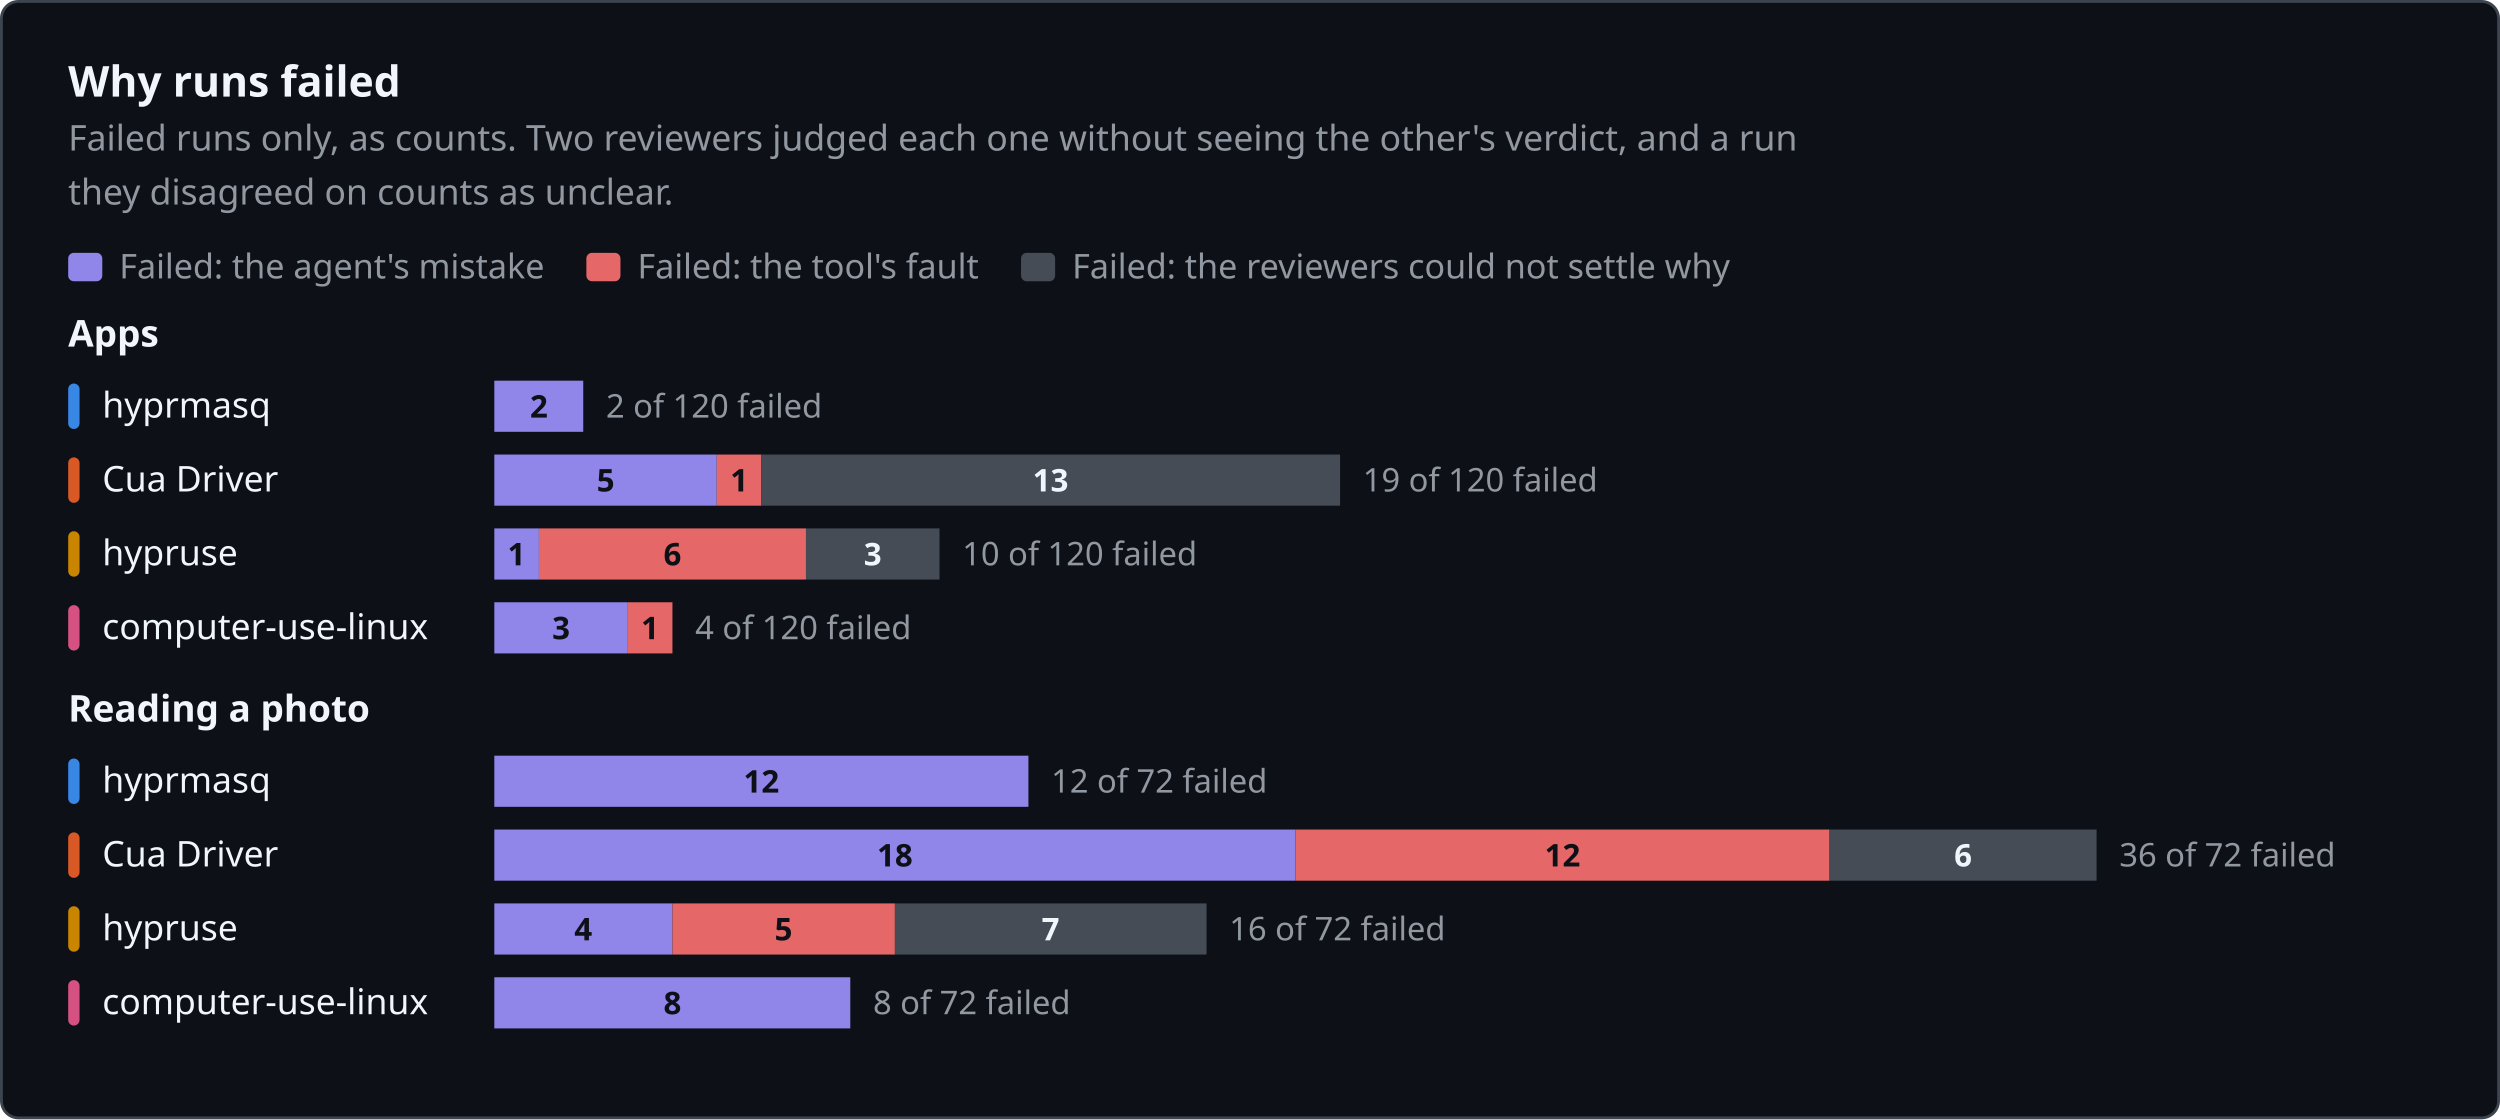
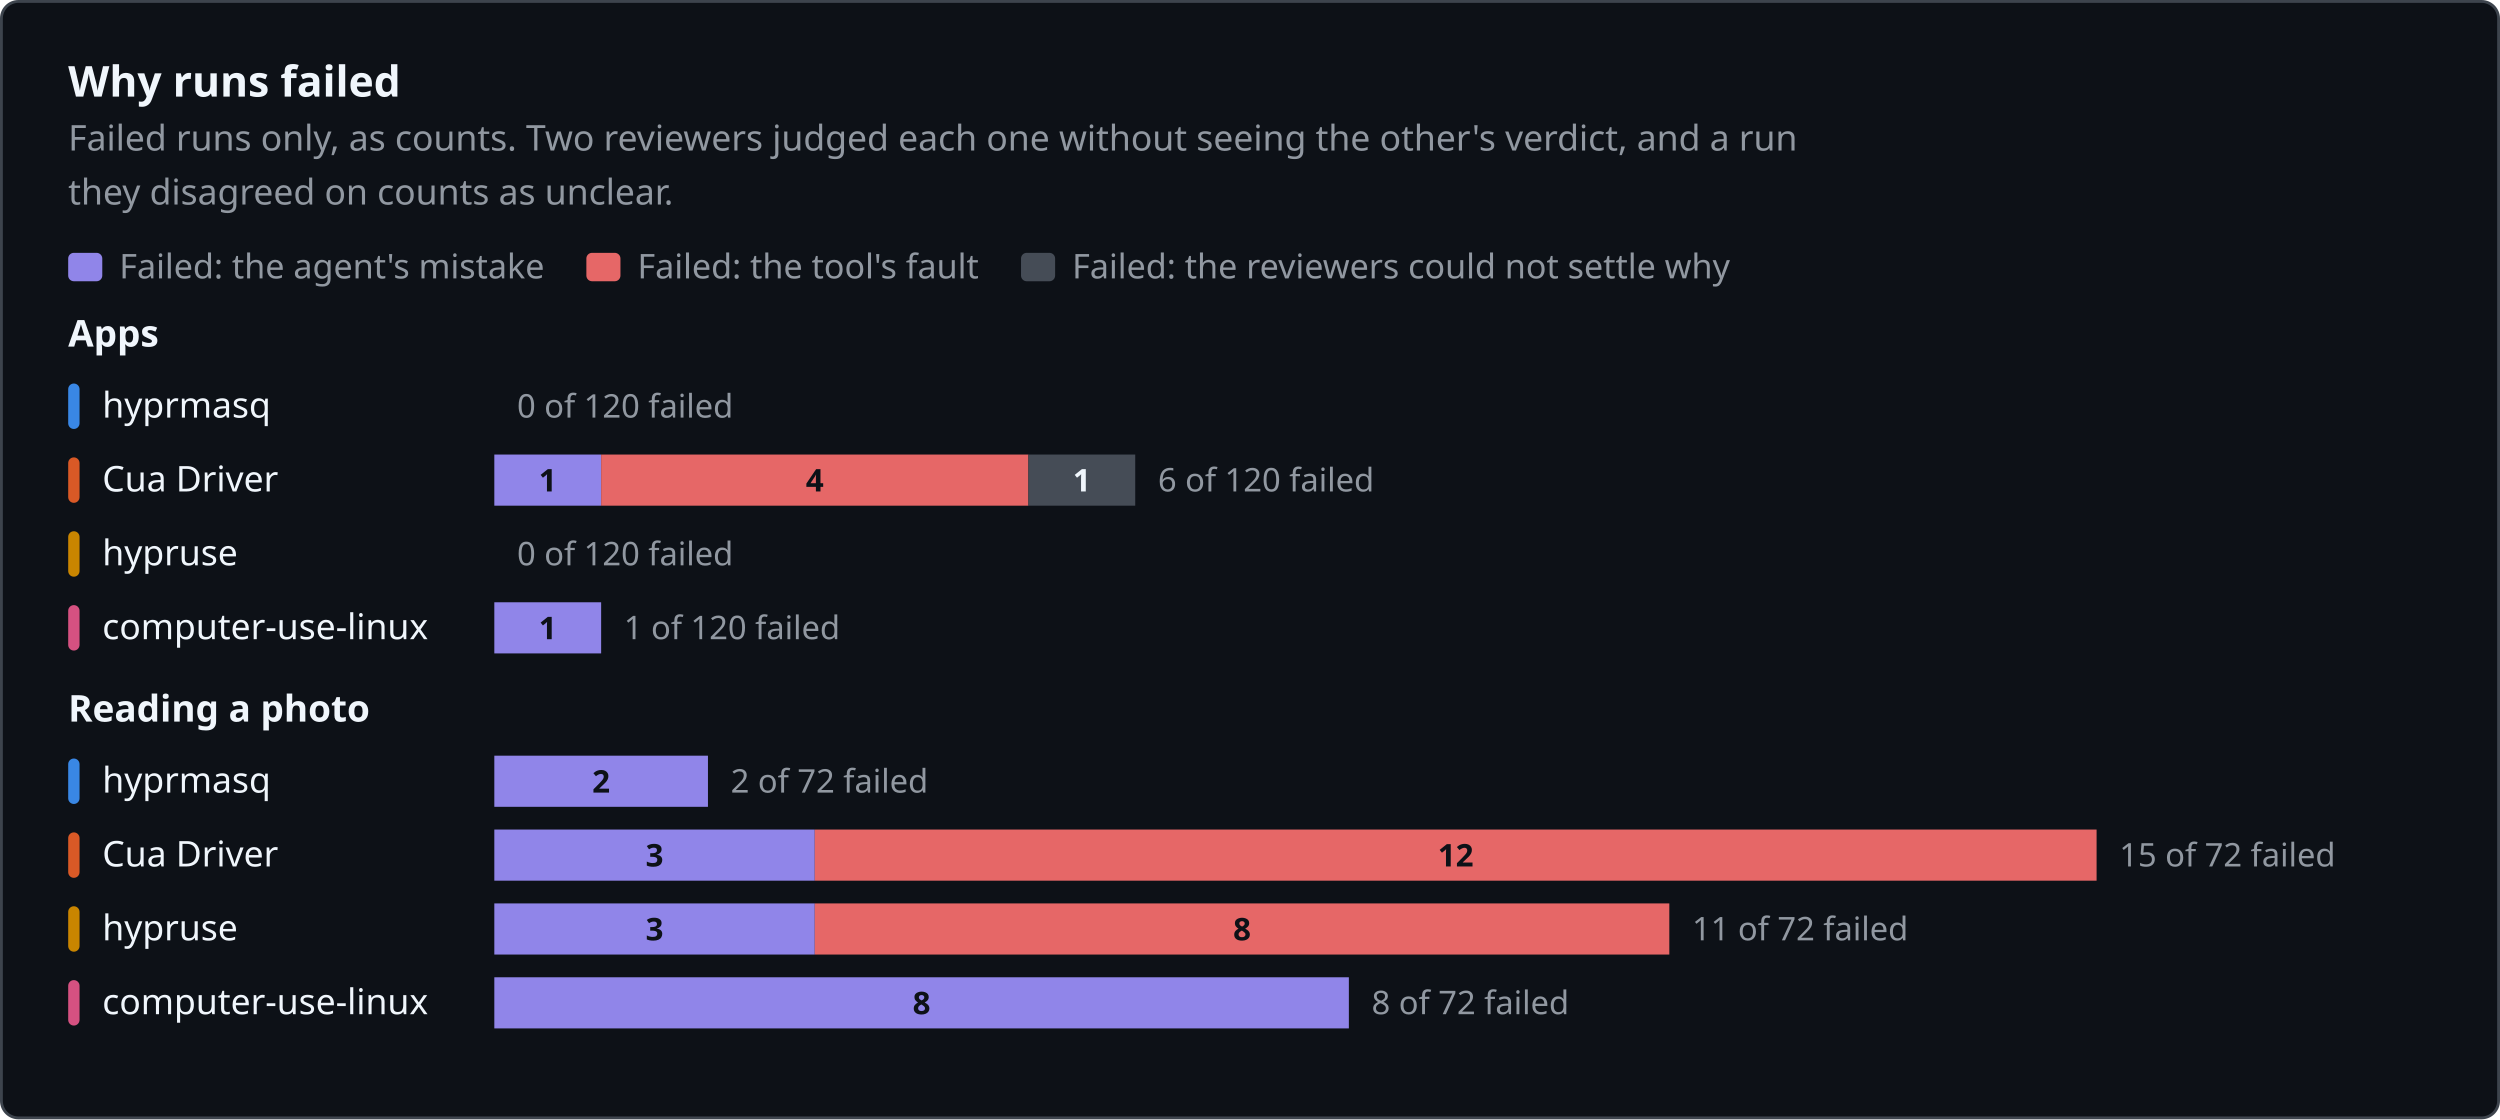
<svg xmlns="http://www.w3.org/2000/svg" width="880" height="394" viewBox="0 0 880 394" role="img" aria-label="Each tool's failed runs as counts: failed by the model's mistake, failed by a problem of the tool, and unclear, for the apps and for the tasks where an image has to be read.">
  <style>text{font-family:-apple-system, BlinkMacSystemFont, "Segoe UI", "Noto Sans", Helvetica, Arial, sans-serif;font-variant-numeric:tabular-nums}.t{fill:#f0f6fc}.t2{fill:#9198a1}.m{fill:#7d8590}.bg{fill:#0d1117;stroke:#3d444d}.grid{stroke:#1c2128;stroke-width:1}.axis{stroke:#3d444d;stroke-width:1}.tools{fill:#3987e5}.out{fill:#454c56}.dot{fill:#d1d7e0;stroke:#0d1117;stroke-width:1.5}.miss{fill:#0d1117;stroke:#f85149;stroke-width:1.75}.pass{fill:#3fb950}.fail{fill:#0d1117;stroke:#f85149;stroke-width:1.75}.cut{stroke:#0d1117;stroke-width:2}.onbar{fill:#0d1117}.s0{fill:#3987e5}.s1{fill:#d95926}.s2{fill:#199e70}.s3{fill:#c98500}.s4{fill:#d55181}.s5{fill:#008300}.s6{fill:#9085e9}.s7{fill:#e66767}</style>
  <rect x="0.5" y="0.5" width="879" height="393" rx="6" class="bg" />
  <text x="24" y="34" class="t" font-size="15" font-weight="600">Why runs failed</text>
  <text x="24" y="53" class="t2" font-size="12.5">Failed runs only, as counts. Two reviewers judged each one without seeing the other's verdict, and a run</text>
  <text x="24" y="72" class="t2" font-size="12.5">they disagreed on counts as unclear.</text>
  <rect x="24" y="89" width="12" height="10" class="s6" rx="2" />
  <text x="42" y="98" class="t2" font-size="12">Failed: the agent's mistake</text>
  <rect x="206.4" y="89" width="12" height="10" class="s7" rx="2" />
  <text x="224.4" y="98" class="t2" font-size="12">Failed: the tool's fault</text>
  <rect x="359.4" y="89" width="12" height="10" class="out" rx="2" />
  <text x="377.4" y="98" class="t2" font-size="12">Failed: the reviewers could not settle why</text>
  <text x="24" y="122" class="t" font-size="13" font-weight="600">Apps</text>
  <rect x="24" y="135" width="4" height="16" class="s0" rx="2" />
  <text x="36" y="147" class="t" font-size="12.5">hyprmasq</text>
-   <rect x="174" y="134" width="31.3" height="18" class="s6" />
-   <text x="189.7" y="147" class="onbar" font-size="11" text-anchor="middle" font-weight="600">2</text>
-   <rect x="205.3" y="134" width="0" height="18" class="s7" />
-   <rect x="205.3" y="134" width="0" height="18" class="out" />
-   <text x="213.3" y="147" class="t2" font-size="11.5">2 of 120 failed</text>
+   <rect x="174" y="134" width="0" height="18" class="s6" />
+   <rect x="174" y="134" width="0" height="18" class="s7" />
+   <rect x="174" y="134" width="0" height="18" class="out" />
+   <text x="182" y="147" class="t2" font-size="11.5">0 of 120 failed</text>
  <rect x="24" y="161" width="4" height="16" class="s1" rx="2" />
  <text x="36" y="173" class="t" font-size="12.5">Cua Driver</text>
-   <rect x="174" y="160" width="78.3" height="18" class="s6" />
-   <text x="213.2" y="173" class="onbar" font-size="11" text-anchor="middle" font-weight="600">5</text>
-   <rect x="252.3" y="160" width="15.7" height="18" class="s7" />
-   <text x="260.2" y="173" class="onbar" font-size="11" text-anchor="middle" font-weight="600">1</text>
-   <rect x="268" y="160" width="203.7" height="18" class="out" />
-   <text x="369.8" y="173" class="t" font-size="11" text-anchor="middle" font-weight="600">13</text>
-   <text x="479.7" y="173" class="t2" font-size="11.5">19 of 120 failed</text>
+   <rect x="174" y="160" width="37.6" height="18" class="s6" />
+   <text x="192.8" y="173" class="onbar" font-size="11" text-anchor="middle" font-weight="600">1</text>
+   <rect x="211.6" y="160" width="150.4" height="18" class="s7" />
+   <text x="286.8" y="173" class="onbar" font-size="11" text-anchor="middle" font-weight="600">4</text>
+   <rect x="362" y="160" width="37.6" height="18" class="out" />
+   <text x="380.8" y="173" class="t" font-size="11" text-anchor="middle" font-weight="600">1</text>
+   <text x="407.6" y="173" class="t2" font-size="11.5">6 of 120 failed</text>
  <rect x="24" y="187" width="4" height="16" class="s3" rx="2" />
  <text x="36" y="199" class="t" font-size="12.5">hypruse</text>
-   <rect x="174" y="186" width="15.7" height="18" class="s6" />
-   <text x="181.8" y="199" class="onbar" font-size="11" text-anchor="middle" font-weight="600">1</text>
-   <rect x="189.7" y="186" width="94" height="18" class="s7" />
-   <text x="236.7" y="199" class="onbar" font-size="11" text-anchor="middle" font-weight="600">6</text>
-   <rect x="283.7" y="186" width="47" height="18" class="out" />
-   <text x="307.2" y="199" class="t" font-size="11" text-anchor="middle" font-weight="600">3</text>
-   <text x="338.7" y="199" class="t2" font-size="11.5">10 of 120 failed</text>
+   <rect x="174" y="186" width="0" height="18" class="s6" />
+   <rect x="174" y="186" width="0" height="18" class="s7" />
+   <rect x="174" y="186" width="0" height="18" class="out" />
+   <text x="182" y="199" class="t2" font-size="11.5">0 of 120 failed</text>
  <rect x="24" y="213" width="4" height="16" class="s4" rx="2" />
  <text x="36" y="225" class="t" font-size="12.5">computer-use-linux</text>
-   <rect x="174" y="212" width="47" height="18" class="s6" />
-   <text x="197.5" y="225" class="onbar" font-size="11" text-anchor="middle" font-weight="600">3</text>
-   <rect x="221" y="212" width="15.7" height="18" class="s7" />
-   <text x="228.8" y="225" class="onbar" font-size="11" text-anchor="middle" font-weight="600">1</text>
-   <rect x="236.7" y="212" width="0" height="18" class="out" />
-   <text x="244.7" y="225" class="t2" font-size="11.5">4 of 120 failed</text>
+   <rect x="174" y="212" width="37.6" height="18" class="s6" />
+   <text x="192.8" y="225" class="onbar" font-size="11" text-anchor="middle" font-weight="600">1</text>
+   <rect x="211.6" y="212" width="0" height="18" class="s7" />
+   <rect x="211.6" y="212" width="0" height="18" class="out" />
+   <text x="219.6" y="225" class="t2" font-size="11.5">1 of 120 failed</text>
  <text x="24" y="254" class="t" font-size="13" font-weight="600">Reading a photo</text>
  <rect x="24" y="267" width="4" height="16" class="s0" rx="2" />
  <text x="36" y="279" class="t" font-size="12.5">hyprmasq</text>
-   <rect x="174" y="266" width="188" height="18" class="s6" />
-   <text x="268" y="279" class="onbar" font-size="11" text-anchor="middle" font-weight="600">12</text>
-   <rect x="362" y="266" width="0" height="18" class="s7" />
-   <rect x="362" y="266" width="0" height="18" class="out" />
-   <text x="370" y="279" class="t2" font-size="11.5">12 of 72 failed</text>
+   <rect x="174" y="266" width="75.2" height="18" class="s6" />
+   <text x="211.6" y="279" class="onbar" font-size="11" text-anchor="middle" font-weight="600">2</text>
+   <rect x="249.2" y="266" width="0" height="18" class="s7" />
+   <rect x="249.2" y="266" width="0" height="18" class="out" />
+   <text x="257.2" y="279" class="t2" font-size="11.5">2 of 72 failed</text>
  <rect x="24" y="293" width="4" height="16" class="s1" rx="2" />
  <text x="36" y="305" class="t" font-size="12.5">Cua Driver</text>
-   <rect x="174" y="292" width="282" height="18" class="s6" />
-   <text x="315" y="305" class="onbar" font-size="11" text-anchor="middle" font-weight="600">18</text>
-   <rect x="456" y="292" width="188" height="18" class="s7" />
-   <text x="550" y="305" class="onbar" font-size="11" text-anchor="middle" font-weight="600">12</text>
-   <rect x="644" y="292" width="94" height="18" class="out" />
-   <text x="691" y="305" class="t" font-size="11" text-anchor="middle" font-weight="600">6</text>
-   <text x="746" y="305" class="t2" font-size="11.5">36 of 72 failed</text>
+   <rect x="174" y="292" width="112.8" height="18" class="s6" />
+   <text x="230.4" y="305" class="onbar" font-size="11" text-anchor="middle" font-weight="600">3</text>
+   <rect x="286.8" y="292" width="451.2" height="18" class="s7" />
+   <text x="512.4" y="305" class="onbar" font-size="11" text-anchor="middle" font-weight="600">12</text>
+   <rect x="738" y="292" width="0" height="18" class="out" />
+   <text x="746" y="305" class="t2" font-size="11.5">15 of 72 failed</text>
  <rect x="24" y="319" width="4" height="16" class="s3" rx="2" />
  <text x="36" y="331" class="t" font-size="12.5">hypruse</text>
-   <rect x="174" y="318" width="62.7" height="18" class="s6" />
-   <text x="205.3" y="331" class="onbar" font-size="11" text-anchor="middle" font-weight="600">4</text>
-   <rect x="236.7" y="318" width="78.3" height="18" class="s7" />
-   <text x="275.8" y="331" class="onbar" font-size="11" text-anchor="middle" font-weight="600">5</text>
-   <rect x="315" y="318" width="109.7" height="18" class="out" />
-   <text x="369.8" y="331" class="t" font-size="11" text-anchor="middle" font-weight="600">7</text>
-   <text x="432.7" y="331" class="t2" font-size="11.5">16 of 72 failed</text>
+   <rect x="174" y="318" width="112.8" height="18" class="s6" />
+   <text x="230.4" y="331" class="onbar" font-size="11" text-anchor="middle" font-weight="600">3</text>
+   <rect x="286.8" y="318" width="300.8" height="18" class="s7" />
+   <text x="437.2" y="331" class="onbar" font-size="11" text-anchor="middle" font-weight="600">8</text>
+   <rect x="587.6" y="318" width="0" height="18" class="out" />
+   <text x="595.6" y="331" class="t2" font-size="11.5">11 of 72 failed</text>
  <rect x="24" y="345" width="4" height="16" class="s4" rx="2" />
  <text x="36" y="357" class="t" font-size="12.5">computer-use-linux</text>
-   <rect x="174" y="344" width="125.3" height="18" class="s6" />
-   <text x="236.7" y="357" class="onbar" font-size="11" text-anchor="middle" font-weight="600">8</text>
-   <rect x="299.3" y="344" width="0" height="18" class="s7" />
-   <rect x="299.3" y="344" width="0" height="18" class="out" />
-   <text x="307.3" y="357" class="t2" font-size="11.5">8 of 72 failed</text>
+   <rect x="174" y="344" width="300.8" height="18" class="s6" />
+   <text x="324.4" y="357" class="onbar" font-size="11" text-anchor="middle" font-weight="600">8</text>
+   <rect x="474.8" y="344" width="0" height="18" class="s7" />
+   <rect x="474.8" y="344" width="0" height="18" class="out" />
+   <text x="482.8" y="357" class="t2" font-size="11.5">8 of 72 failed</text>
</svg>
